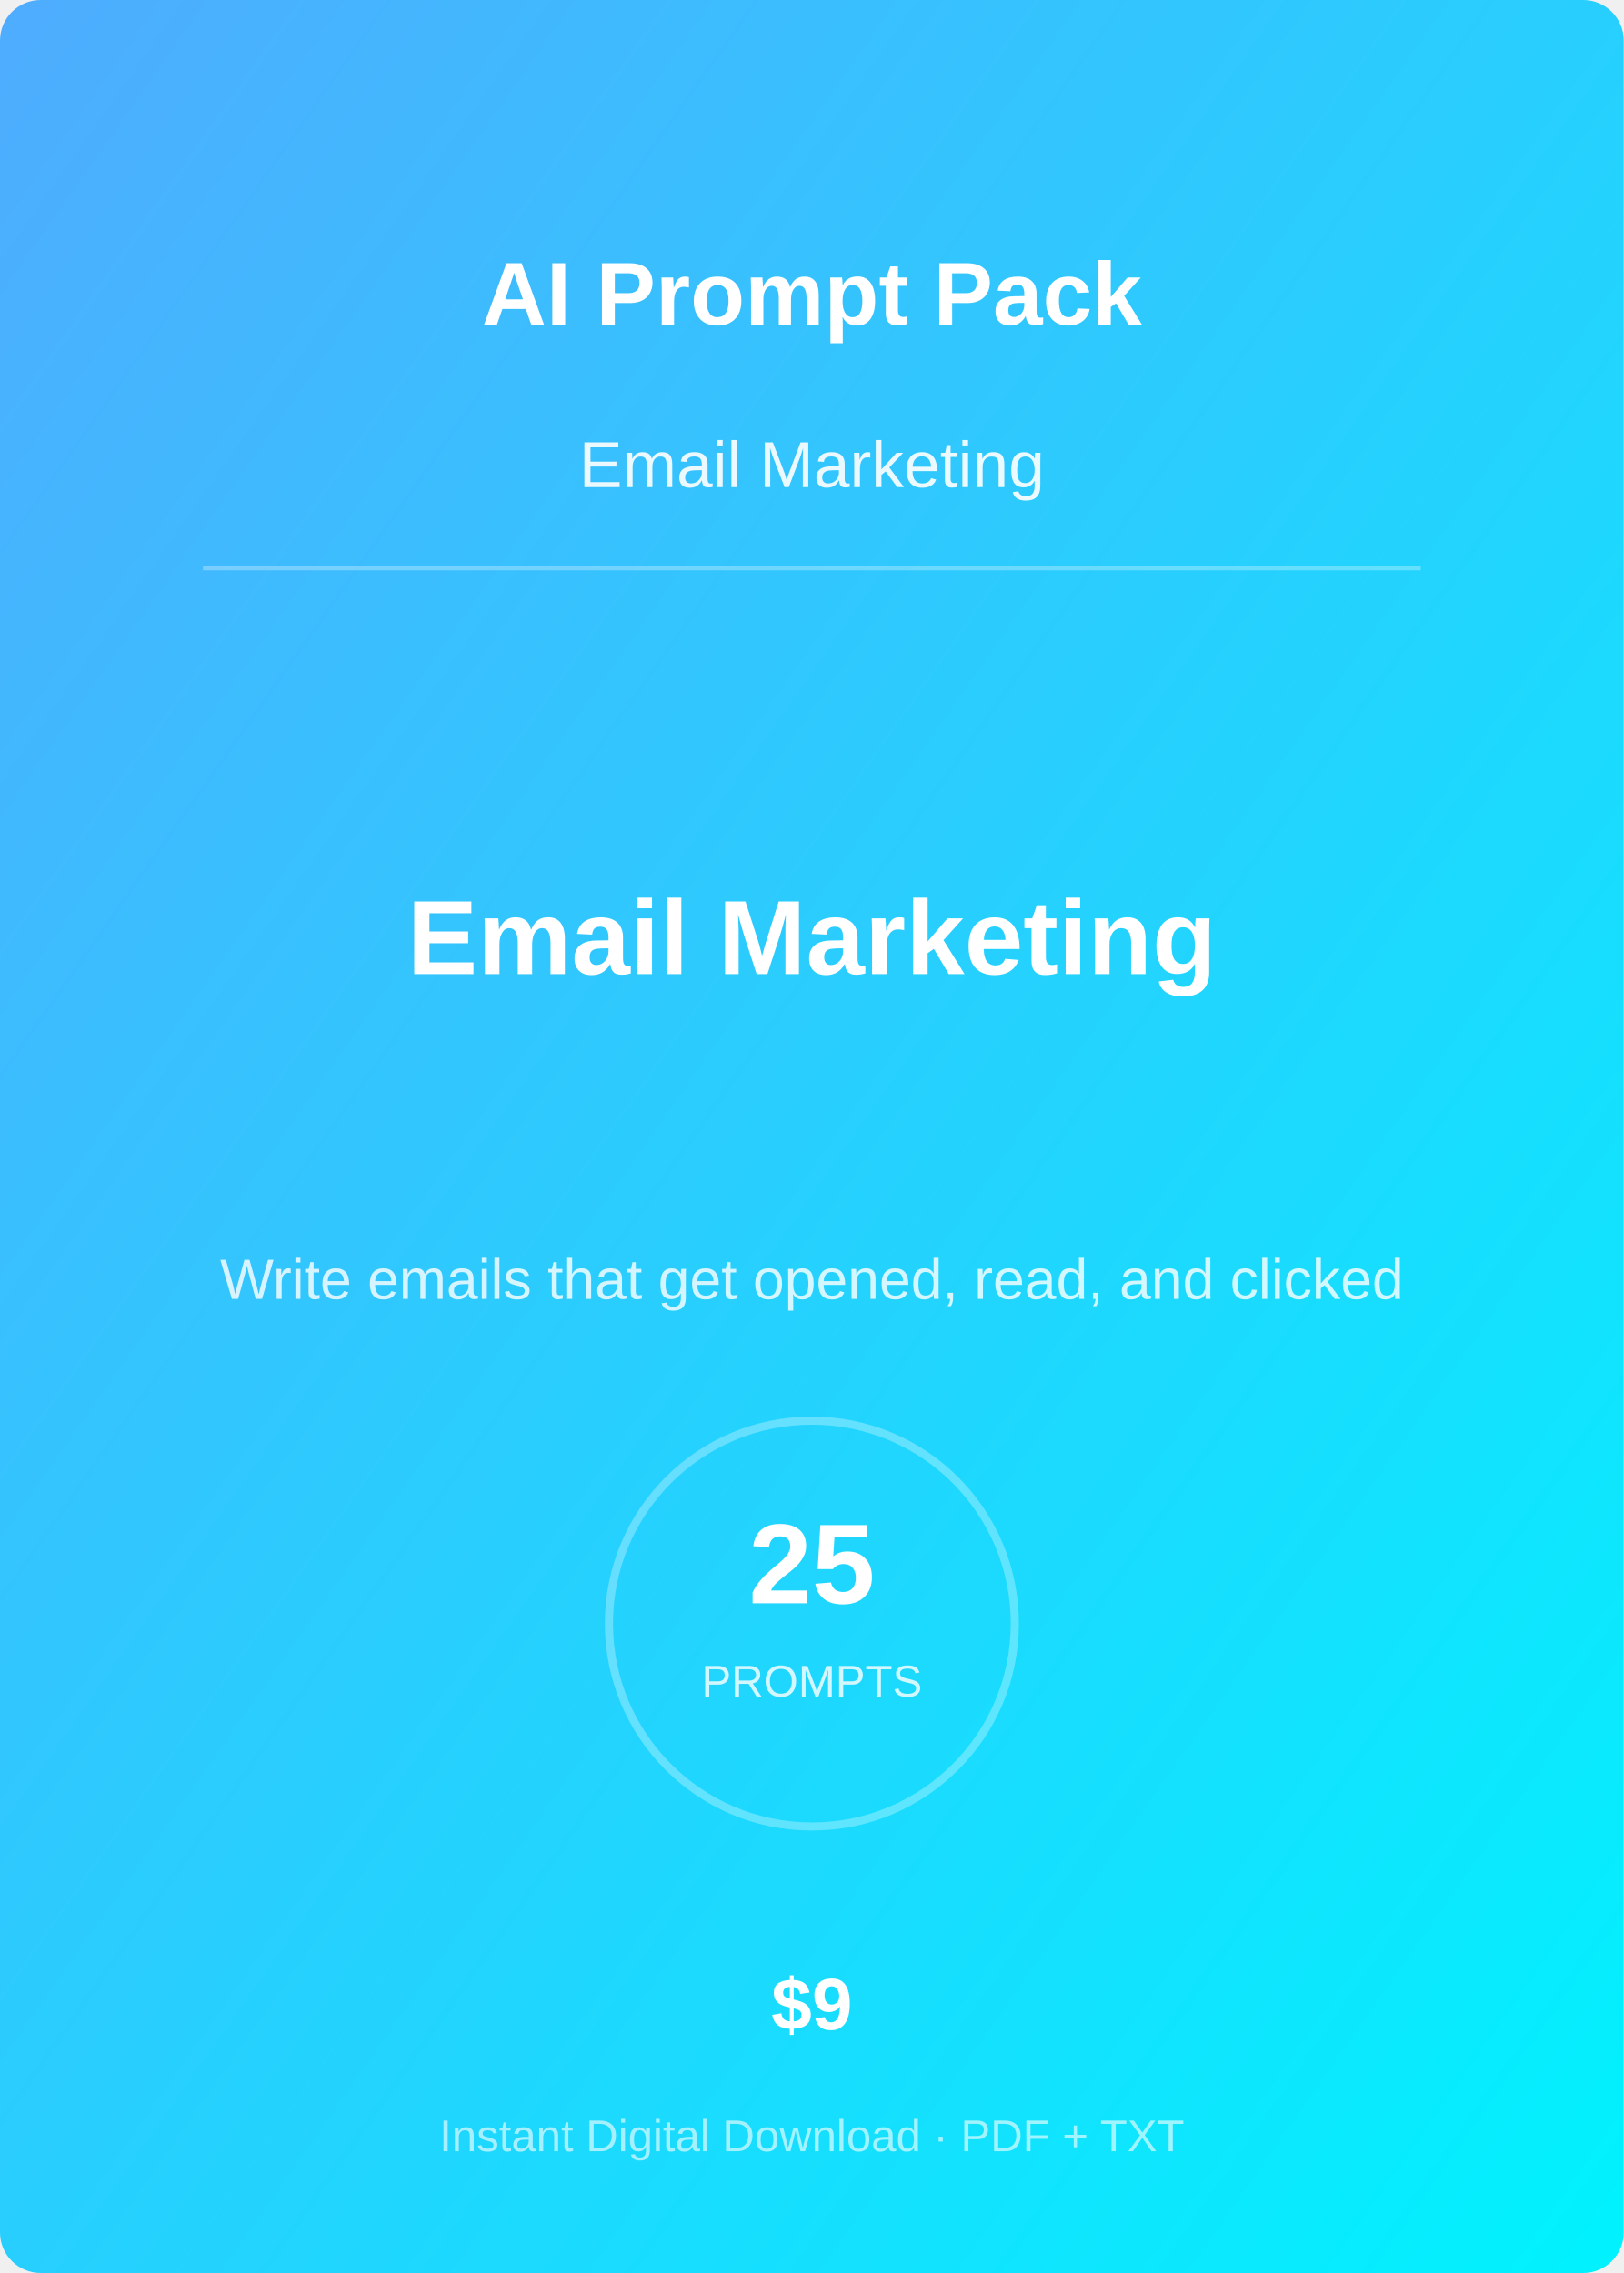
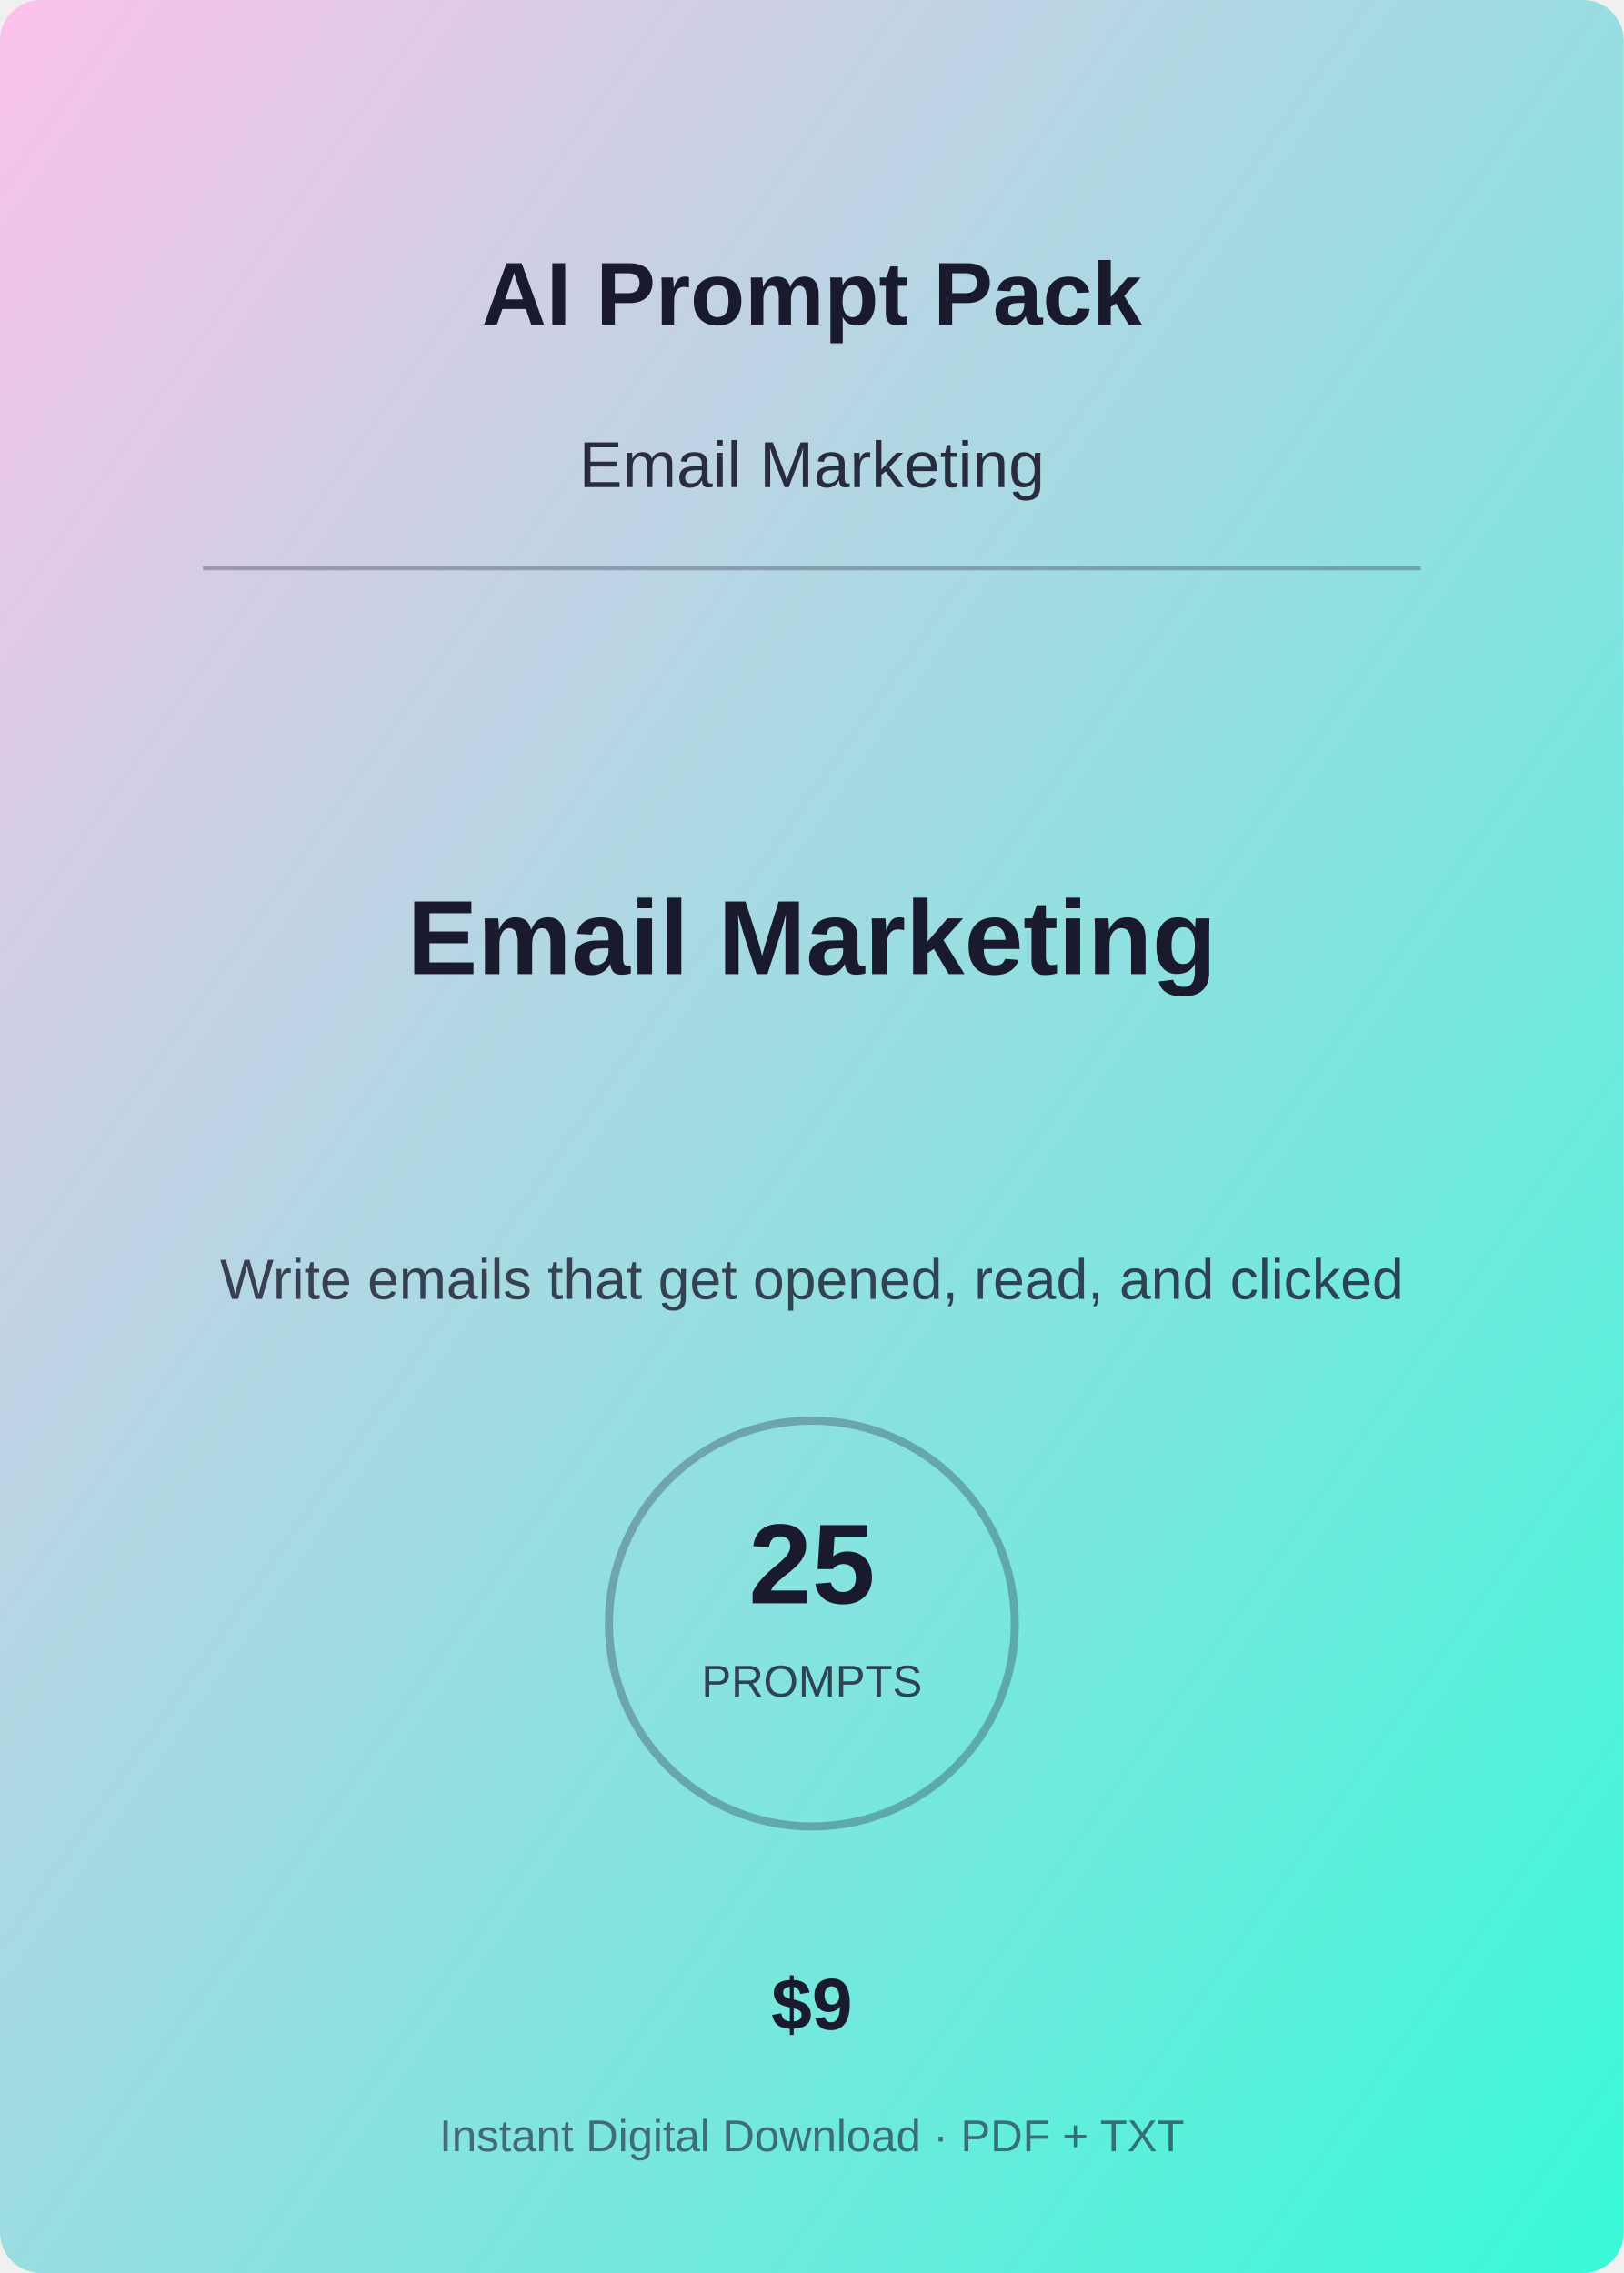
<svg xmlns="http://www.w3.org/2000/svg" viewBox="0 0 400 560">
  <defs>
    <linearGradient id="bg" x1="0%" y1="0%" x2="100%" y2="100%">
-       <stop offset="0%" style="stop-color:#4facfe" />
-       <stop offset="100%" style="stop-color:#00f2fe" />
+       <stop offset="0%" style="stop-color:#fbc2eb" />
+       <stop offset="100%" style="stop-color:#38f9d7" />
    </linearGradient>
  </defs>
  <rect width="400" height="560" fill="url(#bg)" rx="10" />
-   <text x="200" y="80" text-anchor="middle" font-family="Arial,sans-serif" font-size="22" font-weight="bold" fill="#fff">AI Prompt Pack</text>
-   <text x="200" y="120" text-anchor="middle" font-family="Arial,sans-serif" font-size="16" fill="#fff" opacity="0.9">Email Marketing</text>
-   <line x1="50" y1="140" x2="350" y2="140" stroke="#fff" stroke-width="1" opacity="0.3" />
-   <text x="200" y="240" text-anchor="middle" font-family="Arial,sans-serif" font-size="26" font-weight="bold" fill="#fff">Email Marketing</text>
-   <text x="200" y="320" text-anchor="middle" font-family="Arial,sans-serif" font-size="14" fill="#fff" opacity="0.8">Write emails that get opened, read, and clicked</text>
-   <circle cx="200" cy="400" r="50" fill="none" stroke="#fff" stroke-width="2" opacity="0.3" />
-   <text x="200" y="395" text-anchor="middle" font-family="Arial,sans-serif" font-size="28" font-weight="bold" fill="#fff">25</text>
-   <text x="200" y="418" text-anchor="middle" font-family="Arial,sans-serif" font-size="11" fill="#fff" opacity="0.8">PROMPTS</text>
-   <text x="200" y="500" text-anchor="middle" font-family="Arial,sans-serif" font-size="18" font-weight="bold" fill="#fff">$9</text>
-   <text x="200" y="530" text-anchor="middle" font-family="Arial,sans-serif" font-size="11" fill="#fff" opacity="0.6">Instant Digital Download · PDF + TXT</text>
+   <text x="200" y="80" text-anchor="middle" font-family="Arial,sans-serif" font-size="22" font-weight="bold" fill="#1a1a2e">AI Prompt Pack</text>
+   <text x="200" y="120" text-anchor="middle" font-family="Arial,sans-serif" font-size="16" fill="#1a1a2e" opacity="0.9">Email Marketing</text>
+   <line x1="50" y1="140" x2="350" y2="140" stroke="#1a1a2e" stroke-width="1" opacity="0.3" />
+   <text x="200" y="240" text-anchor="middle" font-family="Arial,sans-serif" font-size="26" font-weight="bold" fill="#1a1a2e">Email Marketing</text>
+   <text x="200" y="320" text-anchor="middle" font-family="Arial,sans-serif" font-size="14" fill="#1a1a2e" opacity="0.8">Write emails that get opened, read, and clicked</text>
+   <circle cx="200" cy="400" r="50" fill="none" stroke="#1a1a2e" stroke-width="2" opacity="0.3" />
+   <text x="200" y="395" text-anchor="middle" font-family="Arial,sans-serif" font-size="28" font-weight="bold" fill="#1a1a2e">25</text>
+   <text x="200" y="418" text-anchor="middle" font-family="Arial,sans-serif" font-size="11" fill="#1a1a2e" opacity="0.8">PROMPTS</text>
+   <text x="200" y="500" text-anchor="middle" font-family="Arial,sans-serif" font-size="18" font-weight="bold" fill="#1a1a2e">$9</text>
+   <text x="200" y="530" text-anchor="middle" font-family="Arial,sans-serif" font-size="11" fill="#1a1a2e" opacity="0.6">Instant Digital Download · PDF + TXT</text>
</svg>
